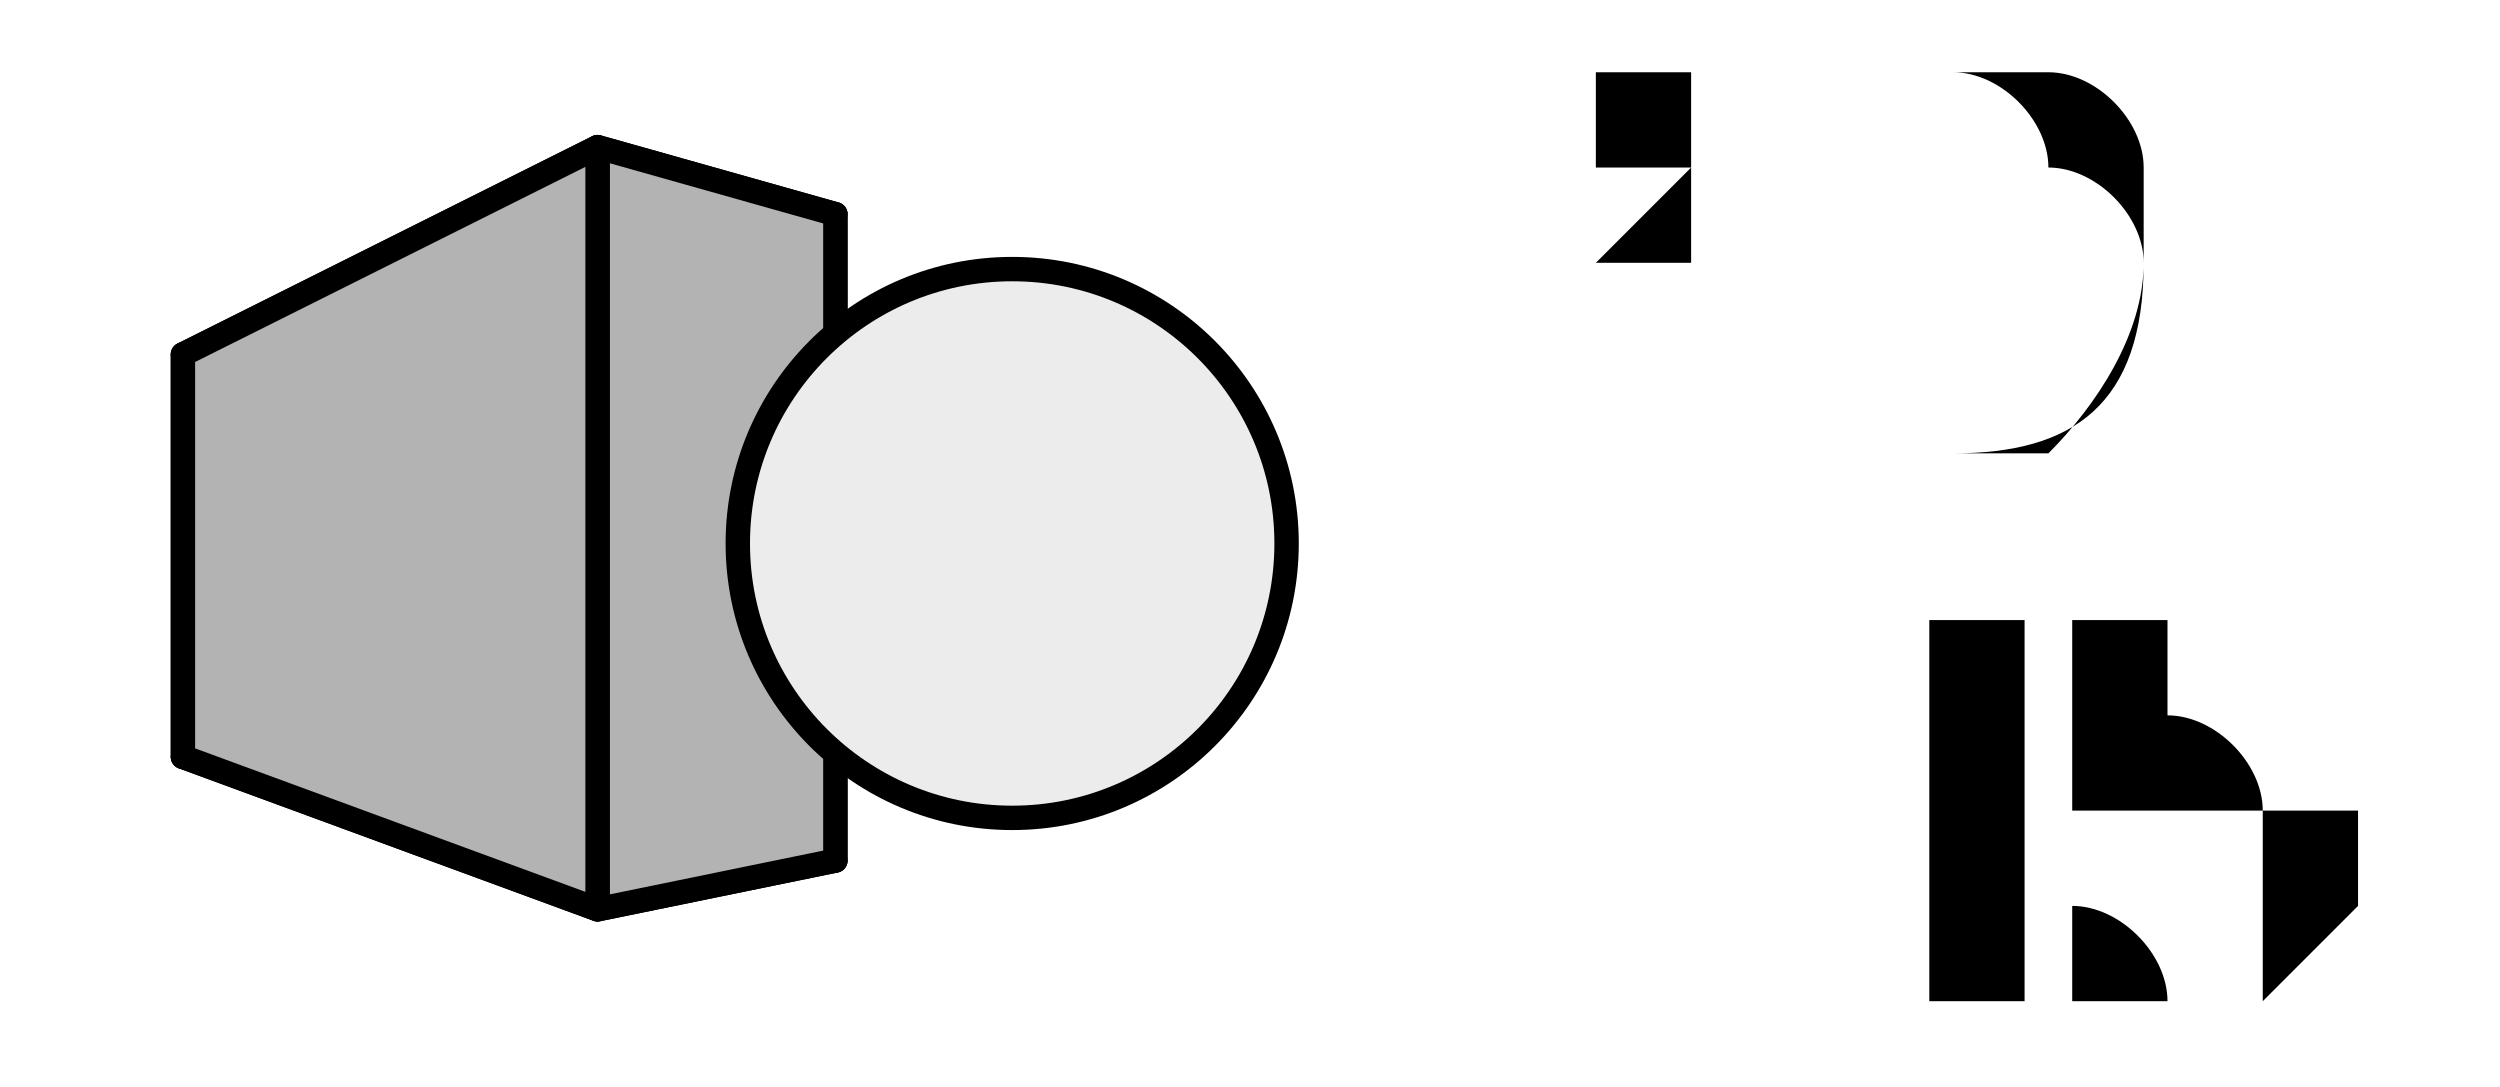
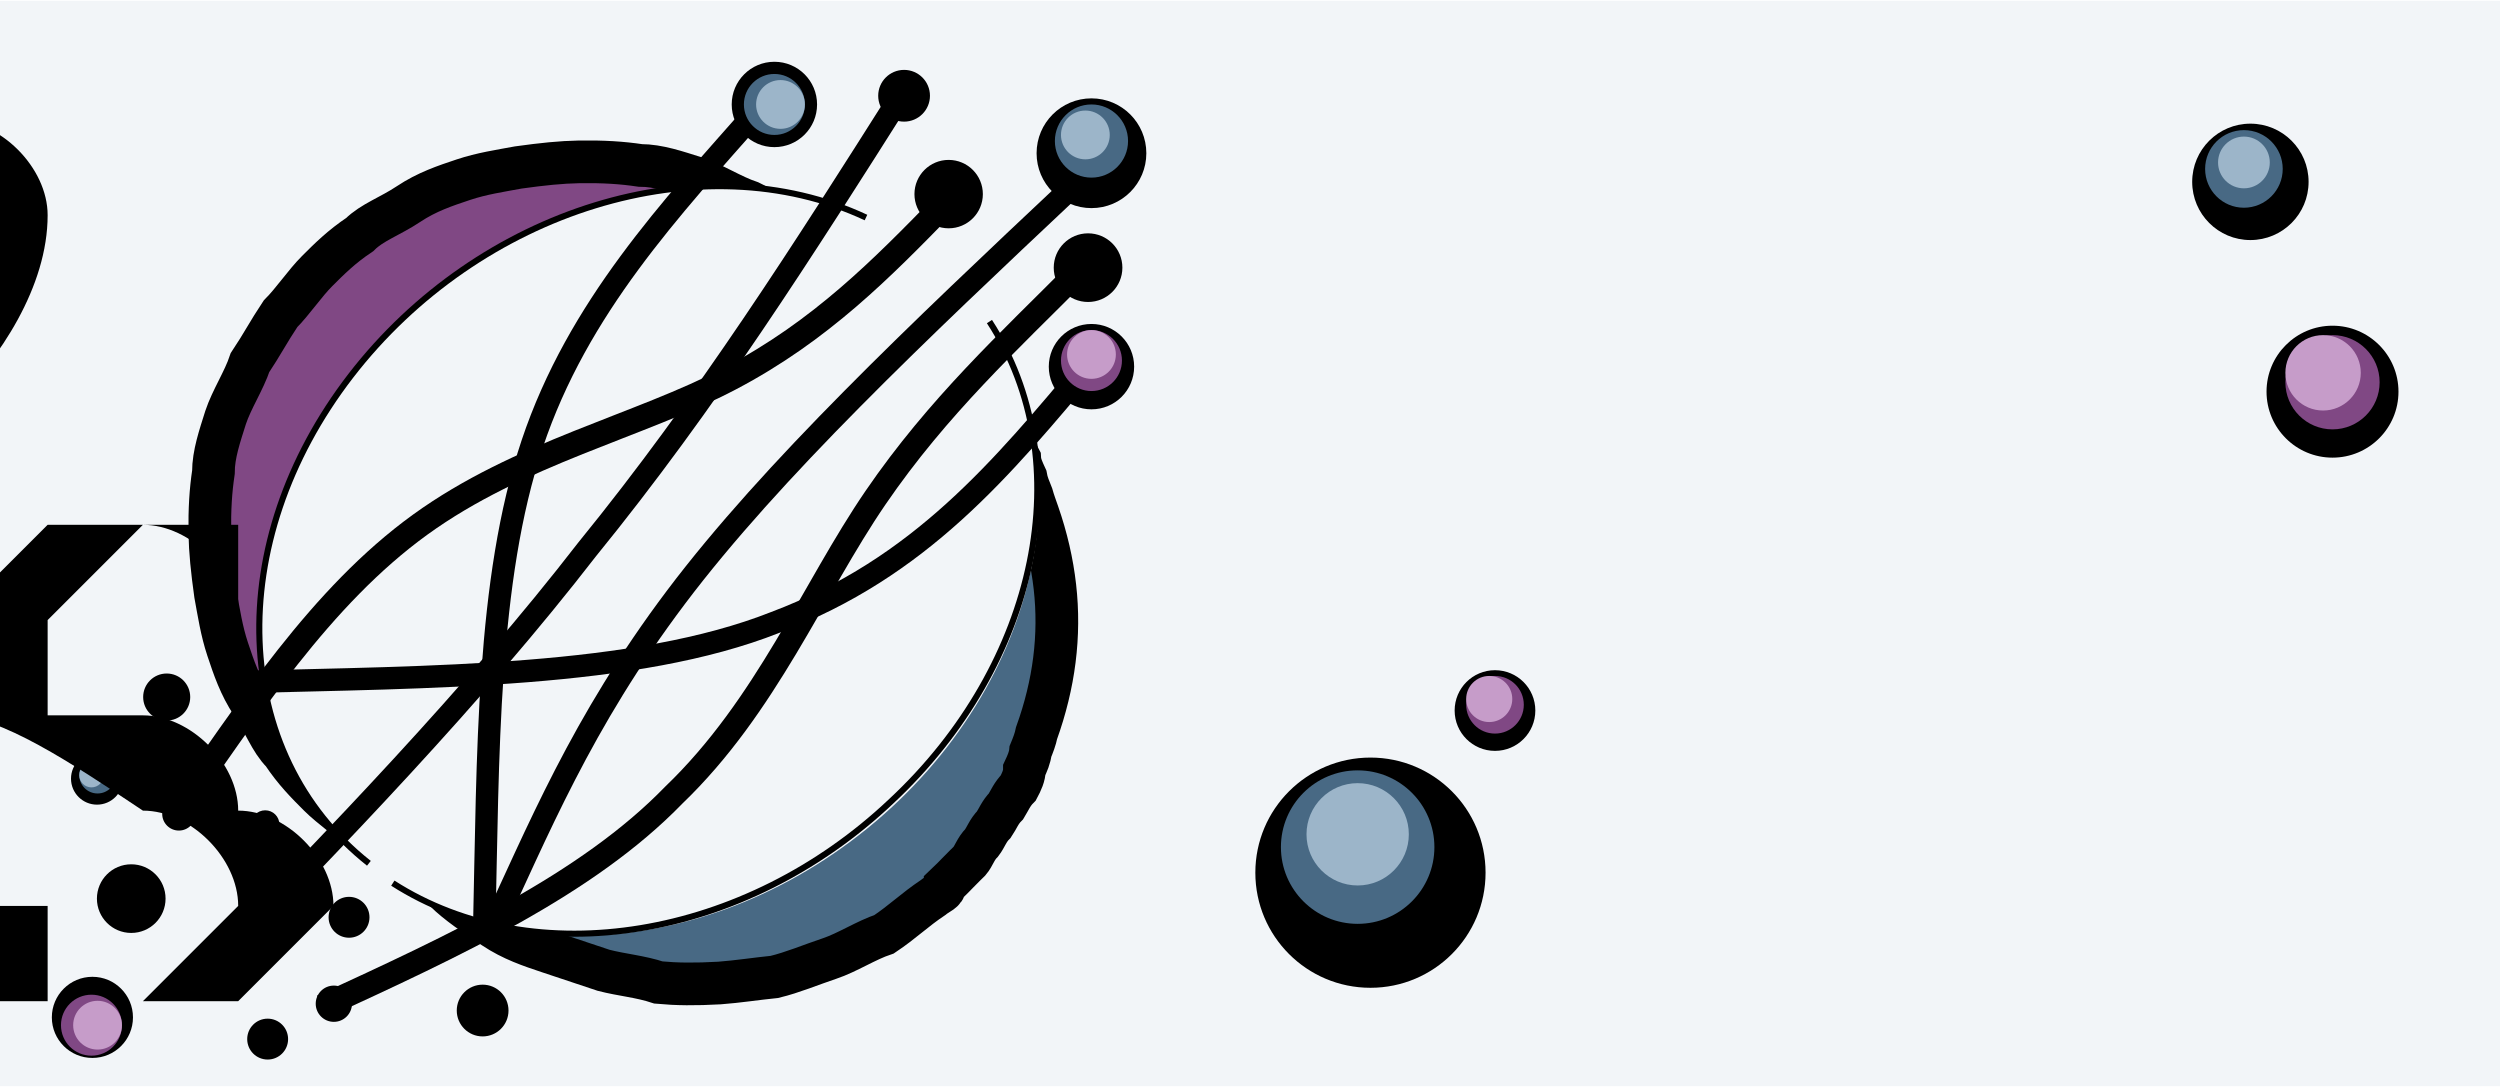
<svg xmlns="http://www.w3.org/2000/svg" width="460" height="200" viewBox="0 0 0.41 0.178" version="1.1" id="svg1">
  <defs id="defs1">
    </defs>
  <g id="layer1">
-     <g id="g1" style="fill:#b3b3b3;stroke:#000000;stroke-width:0.004;stroke-dasharray:none">
-       <path id="path6" style="fill:#b3b3b3;fill-rule:evenodd;stroke:#000000;stroke-width:0.004;stroke-linejoin:round;stroke-dasharray:none" d="M 0.058,0.061 0.137,0.035 v 0.106 L 0.058,0.121 Z" points="0.137,0.035 0.137,0.141 0.058,0.121 0.058,0.061 " />
-       <path id="path1" style="fill:#b3b3b3;fill-rule:evenodd;stroke:#000000;stroke-width:0.004;stroke-linejoin:round;stroke-dasharray:none" d="M 0.03,0.058 V 0.124 l 0.028,-0.002 V 0.061 Z" points="0.03,0.124 0.058,0.121 0.058,0.061 0.03,0.058 " />
-       <path id="path5" style="fill:#b3b3b3;fill-rule:evenodd;stroke:#000000;stroke-width:0.004;stroke-linejoin:round;stroke-dasharray:none" d="M 0.03,0.124 0.098,0.149 0.137,0.141 0.058,0.121 Z" points="0.098,0.149 0.137,0.141 0.058,0.121 0.03,0.124 " />
-       <path id="path2" style="fill:#b3b3b3;fill-rule:evenodd;stroke:#000000;stroke-width:0.004;stroke-linejoin:round;stroke-dasharray:none" d="M 0.03,0.058 0.098,0.024 0.137,0.035 0.058,0.061 Z" points="0.098,0.024 0.137,0.035 0.058,0.061 0.03,0.058 " />
-       <path id="path4" style="fill:#b3b3b3;fill-rule:evenodd;stroke:#000000;stroke-width:0.004;stroke-linejoin:round;stroke-dasharray:none" d="M 0.098,0.024 V 0.149 L 0.137,0.141 V 0.035 Z" points="0.098,0.149 0.137,0.141 0.137,0.035 0.098,0.024 " />
-       <path id="path3" style="fill:#b3b3b3;fill-rule:evenodd;stroke:#000000;stroke-width:0.004;stroke-linejoin:round;stroke-dasharray:none" d="M 0.03,0.058 0.098,0.024 V 0.149 L 0.03,0.124 Z" points="0.098,0.024 0.098,0.149 0.03,0.124 0.03,0.058 " />
+     <rect style="fill:#f2f5f8;fill-opacity:1;stroke:#000000;stroke-width:0;stroke-dasharray:none;stroke-dashoffset:0" id="rect28" width="0.41" height="0.178" x="9.463752e-10" y="3.5593963e-09" />
+     <path d="m 0.067,0.14 0.006,0.006 c 0.002,0.002 0.005,0.004 0.008,0.006 0.003,0.002 0.006,0.003 0.009,0.004 0.003,0.001 0.006,0.002 0.009,0.003 0.003,7.7507e-4 0.006,0.001 0.009,0.002 0.003,2.7942e-4 0.006,3.0759e-4 0.01,8.431e-5 0.003,-2.236e-4 0.006,-6.9796e-4 0.009,-0.001 0.003,-7.2048e-4 0.006,-0.002 0.009,-0.003 0.003,-0.001 0.006,-0.003 0.009,-0.004 0.003,-0.002 0.005,-0.004 0.008,-0.006 8.4532e-4,-7.1023e-4 0.002,-0.001 0.002,-0.002 8.0703e-4,-7.5497e-4 0.002,-0.002 0.002,-0.002 7.6411e-4,-7.9721e-4 0.002,-0.002 0.002,-0.002 7.2009e-4,-8.3769e-4 0.001,-0.002 0.002,-0.003 6.7424e-4,-8.7562e-4 0.001,-0.002 0.002,-0.003 6.2489e-4,-9.1035e-4 0.001,-0.002 0.002,-0.003 5.75e-4,-9.4237e-4 0.001,-0.002 0.002,-0.003 5.2282e-4,-9.7367e-4 0.001,-0.002 0.001,-0.003 4.697e-4,-9.9951e-4 9.1226e-4,-0.002 0.001,-0.003 4.1503e-4,-0.001 8.0225e-4,-0.002 0.001,-0.003 3.591e-4,-0.001 6.8976e-4,-0.002 9.9175e-4,-0.003 3.0167e-4,-0.001 5.7449e-4,-0.002 8.1817e-4,-0.003 2.4432e-4,-0.001 4.5941e-4,-0.002 6.4506e-4,-0.003 1.851e-4,-0.001 3.4067e-4,-0.002 4.6655e-4,-0.003 1.2602e-4,-0.001 2.2231e-4,-0.002 2.8876e-4,-0.003 6.66e-5,-0.001 1.0333e-4,-0.002 1.1014e-4,-0.003 6.72e-6,-0.001 -1.644e-5,-0.002 -6.947e-5,-0.003 -5.328e-5,-0.001 -1.3647e-4,-0.002 -2.4948e-4,-0.003 -1.1284e-4,-0.001 -2.5541e-4,-0.002 -4.2758e-4,-0.003 -1.7169e-4,-0.001 -3.7287e-4,-0.002 -6.0333e-4,-0.003 -2.303e-4,-0.001 -4.8979e-4,-0.002 -7.7818e-4,-0.003 -2.8907e-4,-0.001 -6.0701e-4,-0.002 -9.5344e-4,-0.003 -3.4632e-4,-0.001 -7.2099e-4,-0.002 -0.001,-0.003 -4.0228e-4,-0.001 -8.3201e-4,-0.002 -0.001,-0.003 -4.5821e-4,-0.001 -9.4399e-4,-0.002 -0.001,-0.003 -5.1142e-4,-9.7917e-4 -0.001,-0.002 -0.002,-0.003 -5.6349e-4,-9.4981e-4 -0.001,-0.002 -0.002,-0.003" style="fill:#486984;stroke:#000000;stroke-width:0.007;stroke-dasharray:none;fill-opacity:1" id="path34" />
+     <path d="m 0.129,0.036 -0.006,-0.003 c -0.003,-0.001 -0.006,-0.003 -0.009,-0.004 -0.003,-9.3677e-4 -0.006,-0.002 -0.009,-0.002 -0.003,-4.4624e-4 -0.006,-6.4234e-4 -0.01,-5.8651e-4 -0.003,5.653e-5 -0.006,3.6473e-4 -0.01,9.2171e-4 -0.003,5.5614e-4 -0.006,0.001 -0.009,0.002 -0.003,0.001 -0.006,0.002 -0.009,0.004 -0.003,0.002 -0.006,0.003 -0.008,0.005 -0.003,0.002 -0.005,0.004 -0.007,0.006 -0.002,0.002 -0.004,0.005 -0.006,0.007 -0.002,0.003 -0.003,0.005 -0.005,0.008 -0.001,0.003 -0.003,0.006 -0.004,0.009 -9.3684e-4,0.003 -0.002,0.006 -0.002,0.009 -4.4612e-4,0.003 -6.4223e-4,0.006 -5.8653e-4,0.01 5.631e-5,0.003 3.6434e-4,0.006 9.2121e-4,0.01 5.5599e-4,0.003 0.001,0.006 0.002,0.009 0.001,0.003 0.002,0.006 0.004,0.009 0.002,0.003 0.003,0.006 0.005,0.008 0.002,0.003 0.004,0.005 0.006,0.007 0.002,0.002 0.005,0.004 0.007,0.006" style="fill:#804884;stroke:#000000;stroke-width:0.007;stroke-dasharray:none;fill-opacity:1" id="path36" />
+     <ellipse style="fill:#f2f5f8;fill-opacity:1;stroke:none;stroke-width:0.001;stroke-dasharray:none;stroke-dashoffset:0" id="path73" transform="rotate(141)" ry="0.056" rx="0.068" cy="-0.139" cx="-0.025" />
+     <path style="fill:#f2f5f8;fill-opacity:1;stroke:#000000;stroke-width:0.001;stroke-dasharray:none;stroke-dashoffset:0" id="ellipse74" transform="rotate(141)" d="m -0.093,-0.143 a 0.068,0.056 0 0 1 0.062,-0.051 0.068,0.056 0 0 1 0.072,0.041" />
+     <path style="fill:none;stroke:#000000;stroke-width:0.004;stroke-linecap:butt;stroke-linejoin:miter;stroke-dasharray:none;stroke-opacity:1" d="M 0.046,0.149 C 0.058,0.128 0.07,0.107 0.086,0.094 0.102,0.08 0.122,0.074 0.138,0.065 c 0.016,-0.009 0.028,-0.02 0.04,-0.03" id="path31-9" transform="matrix(0.08625592,-0.9859097,-0.9860034,-0.08626412,0.1957665,0.2231648)" />
+     <path style="fill:#f2f5f8;fill-opacity:1;stroke:#000000;stroke-width:0.001;stroke-dasharray:none;stroke-dashoffset:0" id="ellipse75" transform="rotate(141)" d="m 0.042,-0.148 a 0.068,0.056 0 0 1 -0.048,0.064 0.068,0.056 0 0 1 -0.082,-0.033" />
+     <path style="fill:none;stroke:#000000;stroke-width:0.004;stroke-linecap:butt;stroke-linejoin:miter;stroke-dasharray:none;stroke-opacity:1" d="M 0.041,0.134 C 0.052,0.115 0.062,0.096 0.077,0.083 0.092,0.07 0.111,0.064 0.125,0.055 0.139,0.046 0.148,0.035 0.157,0.024" id="path31" transform="matrix(1.00812,0.0881991,-0.08816329,1.007711,-0.00140507,-0.00451429)" />
+     <path style="fill:none;stroke:#000000;stroke-width:0.004;stroke-linecap:butt;stroke-linejoin:miter;stroke-dasharray:none;stroke-opacity:1" d="M 0.086,0.155 C 0.093,0.136 0.099,0.116 0.114,0.092 0.129,0.068 0.153,0.041 0.178,0.013" id="path38" transform="matrix(0.9145763,0.08001506,-0.08002619,0.9147035,0.01399252,0.00449927)" />
+     <path style="fill:none;stroke:#000000;stroke-width:0.004;stroke-linecap:butt;stroke-linejoin:miter;stroke-dasharray:none;stroke-opacity:1" d="M 0.085,0.154 C 0.083,0.123 0.08,0.092 0.086,0.067 0.092,0.042 0.107,0.023 0.121,0.004" id="path40" transform="matrix(0.9145763,0.08001506,-0.08002619,0.9147035,0.01399252,0.00449927)" />
+     <path style="fill:none;stroke:#000000;stroke-width:0.004;stroke-linecap:butt;stroke-linejoin:miter;stroke-dasharray:none;stroke-opacity:1" d="M 0.022,0.149 C 0.044,0.122 0.066,0.095 0.084,0.067 0.103,0.039 0.118,0.01 0.133,-0.019" id="path40-7" transform="matrix(0.9145763,0.08001506,-0.08002619,0.9147035,0.02483706,0.02194946)" />
+     <path style="fill:none;stroke:#000000;stroke-width:0.004;stroke-linecap:butt;stroke-linejoin:miter;stroke-dasharray:none;stroke-opacity:1" d="m 0.037,0.114 c 0.035,-0.004 0.071,-0.007 0.095,-0.019 0.025,-0.012 0.038,-0.031 0.052,-0.051" id="path41" transform="matrix(0.9145763,0.08001506,-0.08002619,0.9147035,0.01399252,0.00449927)" />
+     <circle style="fill:#000000;fill-opacity:1;stroke:none;stroke-width:0.004;stroke-dasharray:none;stroke-dashoffset:0" id="path72" cx="0.179" cy="0.025" r="0.009" />
+     <circle style="fill:#486984;fill-opacity:1;stroke:none;stroke-width:0.004;stroke-dasharray:none;stroke-dashoffset:0" id="path72-9" cx="0.179" cy="0.023" r="0.006" />
+     <circle style="fill:#9cb5c9;fill-opacity:1;stroke:none;stroke-width:0.004;stroke-dasharray:none;stroke-dashoffset:0" id="path72-9-0" cx="0.178" cy="0.022" r="0.004" />
+     <g id="g77" transform="matrix(2.097551,0,0,2.097551,-0.2394948,-0.1432376)" style="stroke-width:0.477">
+       <g id="g79" transform="translate(-0.00567089,0.00145783)">
+         <circle style="fill:#000000;fill-opacity:1;stroke:none;stroke-width:0.002;stroke-dasharray:none;stroke-dashoffset:0" id="path72-3" cx="0.227" cy="0.135" r="0.009" />
+         <circle style="fill:#486984;fill-opacity:1;stroke:none;stroke-width:0.002;stroke-dasharray:none;stroke-dashoffset:0" id="path72-9-00" cx="0.226" cy="0.133" r="0.006" />
+         <circle style="fill:#9cb5c9;fill-opacity:1;stroke:none;stroke-width:0.002;stroke-dasharray:none;stroke-dashoffset:0" id="path72-9-0-3" cx="0.226" cy="0.132" r="0.004" />
+       </g>
    </g>
-     <circle style="fill:#ececec;stroke:#000000;stroke-width:0.004;stroke-dasharray:none" id="path7" cx="0.166" cy="-0.089" transform="scale(1,-1)" r="0.045" />
-     <text xml:space="preserve" style="font-size:0.095px;line-height:1.25;font-family:'Bodoni MT';-inkscape-font-specification:'Bodoni MT';stroke-width:0.001" x="0.232" y="0.076" id="text10">
-       <tspan id="tspan10" style="font-size:0.095px;stroke-width:0.001" x="0.232" y="0.076">PD</tspan>
+     <g id="g77-9" transform="matrix(1.060541,0,0,1.060541,0.1283212,-0.1134786)" style="stroke-width:0.943">
+       <circle style="fill:#000000;fill-opacity:1;stroke:none;stroke-width:0.003;stroke-dasharray:none;stroke-dashoffset:0" id="path72-3-2" cx="0.227" cy="0.135" r="0.009" />
+       <circle style="fill:#486984;fill-opacity:1;stroke:none;stroke-width:0.003;stroke-dasharray:none;stroke-dashoffset:0" id="path72-9-00-3" cx="0.226" cy="0.133" r="0.006" />
+       <circle style="fill:#9cb5c9;fill-opacity:1;stroke:none;stroke-width:0.003;stroke-dasharray:none;stroke-dashoffset:0" id="path72-9-0-3-1" cx="0.226" cy="0.132" r="0.004" />
+     </g>
+     <g id="g72-2-7" transform="matrix(0.4715477,0,0,0.4715477,0.1331799,-0.05940141)" style="stroke-width:2.121">
+       <circle style="fill:#000000;fill-opacity:1;stroke:none;stroke-width:0.008;stroke-dasharray:none;stroke-dashoffset:0" id="path72-1-4" cx="0.032" cy="0.159" r="0.009" />
+     </g>
+     <g id="g72-2-7-9" transform="matrix(0.6232601,0,0,0.6232601,0.1356345,-0.06739506)" style="stroke-width:1.604">
+       <circle style="fill:#000000;fill-opacity:1;stroke:none;stroke-width:0.006;stroke-dasharray:none;stroke-dashoffset:0" id="path72-1-4-4" cx="0.032" cy="0.159" r="0.009" />
+     </g>
+     <circle style="fill:#000000;fill-opacity:1;stroke:none;stroke-width:0.004;stroke-dasharray:none;stroke-dashoffset:0" id="path72-1-54" cx="0.127" cy="0.017" r="0.007" />
+     <circle style="fill:#486984;fill-opacity:1;stroke:none;stroke-width:0.004;stroke-dasharray:none;stroke-dashoffset:0" id="path72-9-1-9" cx="0.127" cy="0.017" r="0.005" />
+     <g id="g72-2" transform="matrix(0.6254293,0,0,0.6254293,0.16093,-0.05442667)" style="stroke-width:1.599">
+       <circle style="fill:#000000;fill-opacity:1;stroke:none;stroke-width:0.006;stroke-dasharray:none;stroke-dashoffset:0" id="path72-1" cx="0.028" cy="0.157" r="0.009" />
+     </g>
+     <g id="g72-2-9" transform="matrix(0.6254293,0,0,0.6254293,0.00401143,0.04905062)" style="stroke-width:1.599">
+       <circle style="fill:#000000;fill-opacity:1;stroke:none;stroke-width:0.006;stroke-dasharray:none;stroke-dashoffset:0" id="path72-1-5" cx="0.028" cy="0.157" r="0.009" />
+     </g>
+     <g id="g72-2-9-8" transform="matrix(0.3725752,0,0,0.3725752,0.03346295,0.1117881)" style="stroke-width:2.684">
+       <circle style="fill:#000000;fill-opacity:1;stroke:none;stroke-width:0.01;stroke-dasharray:none;stroke-dashoffset:0" id="path72-1-5-15" cx="0.028" cy="0.157" r="0.009" />
+     </g>
+     <g id="g72-2-9-8-5" transform="matrix(0.3725752,0,0,0.3725752,0.04680958,0.09181006)" style="stroke-width:2.684">
+       <circle style="fill:#000000;fill-opacity:1;stroke:none;stroke-width:0.01;stroke-dasharray:none;stroke-dashoffset:0" id="path72-1-5-15-3" cx="0.028" cy="0.157" r="0.009" />
+     </g>
+     <g id="g72-2-9-8-3" transform="matrix(0.2587908,0,0,0.2587908,0.03624873,0.09445835)" style="stroke-width:3.864">
+       <circle style="fill:#000000;fill-opacity:1;stroke:none;stroke-width:0.014;stroke-dasharray:none;stroke-dashoffset:0" id="path72-1-5-15-1" cx="0.028" cy="0.157" r="0.009" />
+     </g>
+     <g id="g72-2-9-8-3-7" transform="matrix(0.4737168,0,0,0.4737168,0.00264456,0.0531958)" style="stroke-width:2.111">
+       <circle style="fill:#000000;fill-opacity:1;stroke:none;stroke-width:0.008;stroke-dasharray:none;stroke-dashoffset:0" id="path72-1-5-15-1-3" cx="0.028" cy="0.157" r="0.009" />
+     </g>
+     <g id="g72-2-9-81" transform="matrix(0.7392136,0,0,0.7392136,-0.00554346,0.05066181)" style="stroke-width:1.353">
+       <circle style="fill:#000000;fill-opacity:1;stroke:none;stroke-width:0.005;stroke-dasharray:none;stroke-dashoffset:0" id="path72-1-5-84" cx="0.028" cy="0.157" r="0.009" />
+     </g>
+     <g id="g72-2-9-4" transform="matrix(0.3304178,0,0,0.3304178,0.04549958,0.1126038)" style="stroke-width:3.026">
+       <circle style="fill:#000000;fill-opacity:1;stroke:none;stroke-width:0.011;stroke-dasharray:none;stroke-dashoffset:0" id="path72-1-5-1" cx="0.028" cy="0.157" r="0.009" />
+     </g>
+     <g id="g72-2-9-4-9" transform="matrix(0.3726842,0,0,0.3726842,0.02348383,0.1007781)" style="stroke-width:2.683">
+       <circle style="fill:#000000;fill-opacity:1;stroke:none;stroke-width:0.01;stroke-dasharray:none;stroke-dashoffset:0" id="path72-1-5-1-7" cx="0.028" cy="0.157" r="0.009" />
+     </g>
+     <g id="g72-2-9-1" transform="matrix(0.4715477,0,0,0.4715477,0.0659488,0.09156496)" style="stroke-width:2.121">
+       <circle style="fill:#000000;fill-opacity:1;stroke:none;stroke-width:0.008;stroke-dasharray:none;stroke-dashoffset:0" id="path72-1-5-8" cx="0.028" cy="0.157" r="0.009" />
+     </g>
+     <g id="g72-2-0" transform="matrix(0.3035986,0,0,0.3035986,0.02083436,0.08568531)" style="stroke-width:3.294">
+       <circle style="fill:#000000;fill-opacity:1;stroke:none;stroke-width:0.012;stroke-dasharray:none;stroke-dashoffset:0" id="path72-1-9" cx="0.028" cy="0.157" r="0.009" />
+     </g>
+     <g id="g72-2-4" transform="matrix(0.428755,0,0,0.428755,0.01533204,0.04686933)" style="stroke-width:2.332">
+       <circle style="fill:#000000;fill-opacity:1;stroke:none;stroke-width:0.008;stroke-dasharray:none;stroke-dashoffset:0" id="path72-1-2" cx="0.028" cy="0.157" r="0.009" />
+     </g>
+     <circle style="fill:#9cb5c9;fill-opacity:1;stroke:none;stroke-width:0.004;stroke-dasharray:none;stroke-dashoffset:0" id="path72-9-1-9-0" cx="0.128" cy="0.017" r="0.004" />
+     <circle style="fill:#000000;fill-opacity:1;stroke:none;stroke-width:0.004;stroke-dasharray:none;stroke-dashoffset:0" id="path72-1-54-4" cx="0.179" cy="0.06" r="0.007" />
+     <circle style="fill:#804884;fill-opacity:1;stroke:none;stroke-width:0.004;stroke-dasharray:none;stroke-dashoffset:0" id="path72-9-1-9-3" cx="0.179" cy="0.059" r="0.005" />
+     <circle style="fill:#c69cc9;fill-opacity:1;stroke:none;stroke-width:0.004;stroke-dasharray:none;stroke-dashoffset:0" id="path72-9-1-9-0-4" cx="0.179" cy="0.058" r="0.004" />
+     <g id="g78" transform="matrix(1.545641,0,0,1.545641,-0.2001759,-0.02863437)" style="stroke-width:0.647">
+       <circle style="fill:#000000;fill-opacity:1;stroke:none;stroke-width:0.002;stroke-dasharray:none;stroke-dashoffset:0" id="path72-1-54-4-7" cx="0.377" cy="0.06" r="0.007" />
+       <circle style="fill:#804884;fill-opacity:1;stroke:none;stroke-width:0.002;stroke-dasharray:none;stroke-dashoffset:0" id="path72-9-1-9-3-3" cx="0.377" cy="0.059" r="0.005" />
+       <circle style="fill:#c69cc9;fill-opacity:1;stroke:none;stroke-width:0.002;stroke-dasharray:none;stroke-dashoffset:0" id="path72-9-1-9-0-4-3" cx="0.376" cy="0.058" r="0.004" />
+     </g>
+     <g id="g78-4" transform="matrix(0.9452178,0,0,0.9452178,-0.1111693,0.05968383)" style="stroke-width:1.058">
+       <circle style="fill:#000000;fill-opacity:1;stroke:none;stroke-width:0.004;stroke-dasharray:none;stroke-dashoffset:0" id="path72-1-54-4-7-3" cx="0.377" cy="0.06" r="0.007" />
+       <circle style="fill:#804884;fill-opacity:1;stroke:none;stroke-width:0.004;stroke-dasharray:none;stroke-dashoffset:0" id="path72-9-1-9-3-3-5" cx="0.377" cy="0.059" r="0.005" />
+       <circle style="fill:#c69cc9;fill-opacity:1;stroke:none;stroke-width:0.004;stroke-dasharray:none;stroke-dashoffset:0" id="path72-9-1-9-0-4-3-1" cx="0.376" cy="0.058" r="0.004" />
+     </g>
+     <circle style="fill:#804884;fill-opacity:1;stroke:none;stroke-width:0.004;stroke-dasharray:none;stroke-dashoffset:0" id="path72-9-1-9-3-1" cx="0.015" cy="0.168" r="0.005" />
+     <circle style="fill:#c69cc9;fill-opacity:1;stroke:none;stroke-width:0.004;stroke-dasharray:none;stroke-dashoffset:0" id="path72-9-1-9-0-4-5" cx="0.016" cy="0.168" r="0.004" />
+     <rect style="fill:#1d2a35;fill-opacity:1;stroke:#000000;stroke-width:0" id="rect835" width="0.039" height="0.039" x="0.025" y="-0.097" ry="0" />
+     <rect style="fill:#2b3f4f;fill-opacity:1;stroke:#000000;stroke-width:0" id="rect835-9" width="0.039" height="0.039" x="0.064" y="-0.097" ry="0" />
+     <rect style="fill:#3a536a;fill-opacity:1;stroke:#000000;stroke-width:0" id="rect835-2" width="0.039" height="0.039" x="0.103" y="-0.097" ry="0" />
+     <rect style="fill:#486984;fill-opacity:1;stroke:#000000;stroke-width:0" id="rect835-8" width="0.039" height="0.039" x="0.143" y="-0.097" ry="0" />
+     <rect style="fill:#577e9e;fill-opacity:1;stroke:#000000;stroke-width:0" id="rect835-5" width="0.039" height="0.039" x="0.182" y="-0.097" ry="0" />
+     <rect style="fill:#6e92af;fill-opacity:1;stroke:#000000;stroke-width:0" id="rect835-5-7" width="0.039" height="0.039" x="0.221" y="-0.097" ry="0" />
+     <rect style="fill:#82a1ba;fill-opacity:1;stroke:#000000;stroke-width:0" id="rect835-5-6" width="0.039" height="0.039" x="0.26" y="-0.097" ry="0" />
+     <rect style="fill:#9cb5c9;fill-opacity:1;stroke:#000000;stroke-width:0" id="rect835-5-6-7" width="0.039" height="0.039" x="0.3" y="-0.097" ry="0" />
+     <rect style="fill:#b7c9d7;fill-opacity:1;stroke:#000000;stroke-width:0" id="rect835-5-6-7-6" width="0.039" height="0.039" x="0.339" y="-0.097" ry="0" />
+     <rect style="fill:#d1dce6;fill-opacity:1;stroke:#000000;stroke-width:0" id="rect835-5-6-7-4" width="0.039" height="0.039" x="0.378" y="-0.097" ry="0" />
+     <rect style="fill:#331d35;fill-opacity:1;stroke:#000000;stroke-width:0" id="rect835-28" width="0.039" height="0.039" x="0.025" y="-0.136" ry="0" />
+     <rect style="fill:#4d2b4f;fill-opacity:1;stroke:#000000;stroke-width:0" id="rect835-9-1" width="0.039" height="0.039" x="0.064" y="-0.136" ry="0" />
+     <rect style="fill:#673a6a;fill-opacity:1;stroke:#000000;stroke-width:0" id="rect835-2-2" width="0.039" height="0.039" x="0.103" y="-0.136" ry="0" />
+     <rect style="fill:#804884;fill-opacity:1;stroke:#000000;stroke-width:0" id="rect835-8-8" width="0.039" height="0.039" x="0.143" y="-0.141" ry="0" />
+     <rect style="fill:#99579e;fill-opacity:1;stroke:#000000;stroke-width:0" id="rect835-5-5" width="0.039" height="0.039" x="0.182" y="-0.136" ry="0" />
+     <rect style="fill:#ab6eaf;fill-opacity:1;stroke:#000000;stroke-width:0" id="rect835-5-7-7" width="0.039" height="0.039" x="0.221" y="-0.136" ry="0" />
+     <rect style="fill:#b682ba;fill-opacity:1;stroke:#000000;stroke-width:0" id="rect835-5-6-4" width="0.039" height="0.039" x="0.26" y="-0.136" ry="0" />
+     <rect style="fill:#c69cc9;fill-opacity:1;stroke:#000000;stroke-width:0" id="rect835-5-6-7-9" width="0.039" height="0.039" x="0.3" y="-0.141" ry="0" />
+     <rect style="fill:#d5b7d7;fill-opacity:1;stroke:#000000;stroke-width:0" id="rect835-5-6-7-6-3" width="0.039" height="0.039" x="0.339" y="-0.136" ry="0" />
+     <rect style="fill:#e5d1e6;fill-opacity:1;stroke:#000000;stroke-width:0" id="rect835-5-6-7-4-7" width="0.039" height="0.039" x="0.378" y="-0.136" ry="0" />
+     <circle style="fill:#486984;fill-opacity:1;stroke:none;stroke-width:0.004;stroke-dasharray:none;stroke-dashoffset:0" id="path72-9-8" cx="0.016" cy="0.127" r="0.003" />
+     <circle style="fill:#9cb5c9;fill-opacity:1;stroke:none;stroke-width:0.004;stroke-dasharray:none;stroke-dashoffset:0" id="path72-9-0-1" cx="0.015" cy="0.127" r="0.002" />
+     <rect style="fill:#f2f5f8;fill-opacity:1;stroke:#000000;stroke-width:0" id="rect835-4" width="0.079" height="0.079" x="-0.074" y="-0.136" ry="0" />
+     <text xml:space="preserve" style="font-style:italic;font-size:0.113px;line-height:1.25;font-family:Monospace;-inkscape-font-specification:'Monospace Italic';text-align:end;text-anchor:end;stroke-width:0.001" x="0.354" y="0.082" id="text75">
+       <tspan id="tspan75" style="font-style:normal;font-variant:normal;font-weight:normal;font-stretch:normal;font-size:0.113px;font-family:Garamond;-inkscape-font-specification:Garamond;stroke-width:0.001" x="0.354" y="0.082">PD</tspan>
    </text>
-     <text xml:space="preserve" style="font-size:0.095px;line-height:1.25;font-family:'Bodoni MT';-inkscape-font-specification:'Bodoni MT';stroke-width:0.001" x="0.271" y="0.164" id="text10-6">
-       <tspan id="tspan10-7" style="font-size:0.095px;stroke-width:0.001" x="0.271" y="0.164">HS</tspan>
+     <text xml:space="preserve" style="font-style:italic;font-size:0.113px;line-height:1.25;font-family:Monospace;-inkscape-font-specification:'Monospace Italic';text-align:end;text-anchor:end;stroke-width:0.001" x="0.397" y="0.166" id="text75-2">
+       <tspan id="tspan75-5" style="font-style:normal;font-variant:normal;font-weight:normal;font-stretch:normal;font-size:0.113px;font-family:Garamond;-inkscape-font-specification:Garamond;stroke-width:0.001" x="0.397" y="0.166">HS</tspan>
    </text>
  </g>
</svg>
